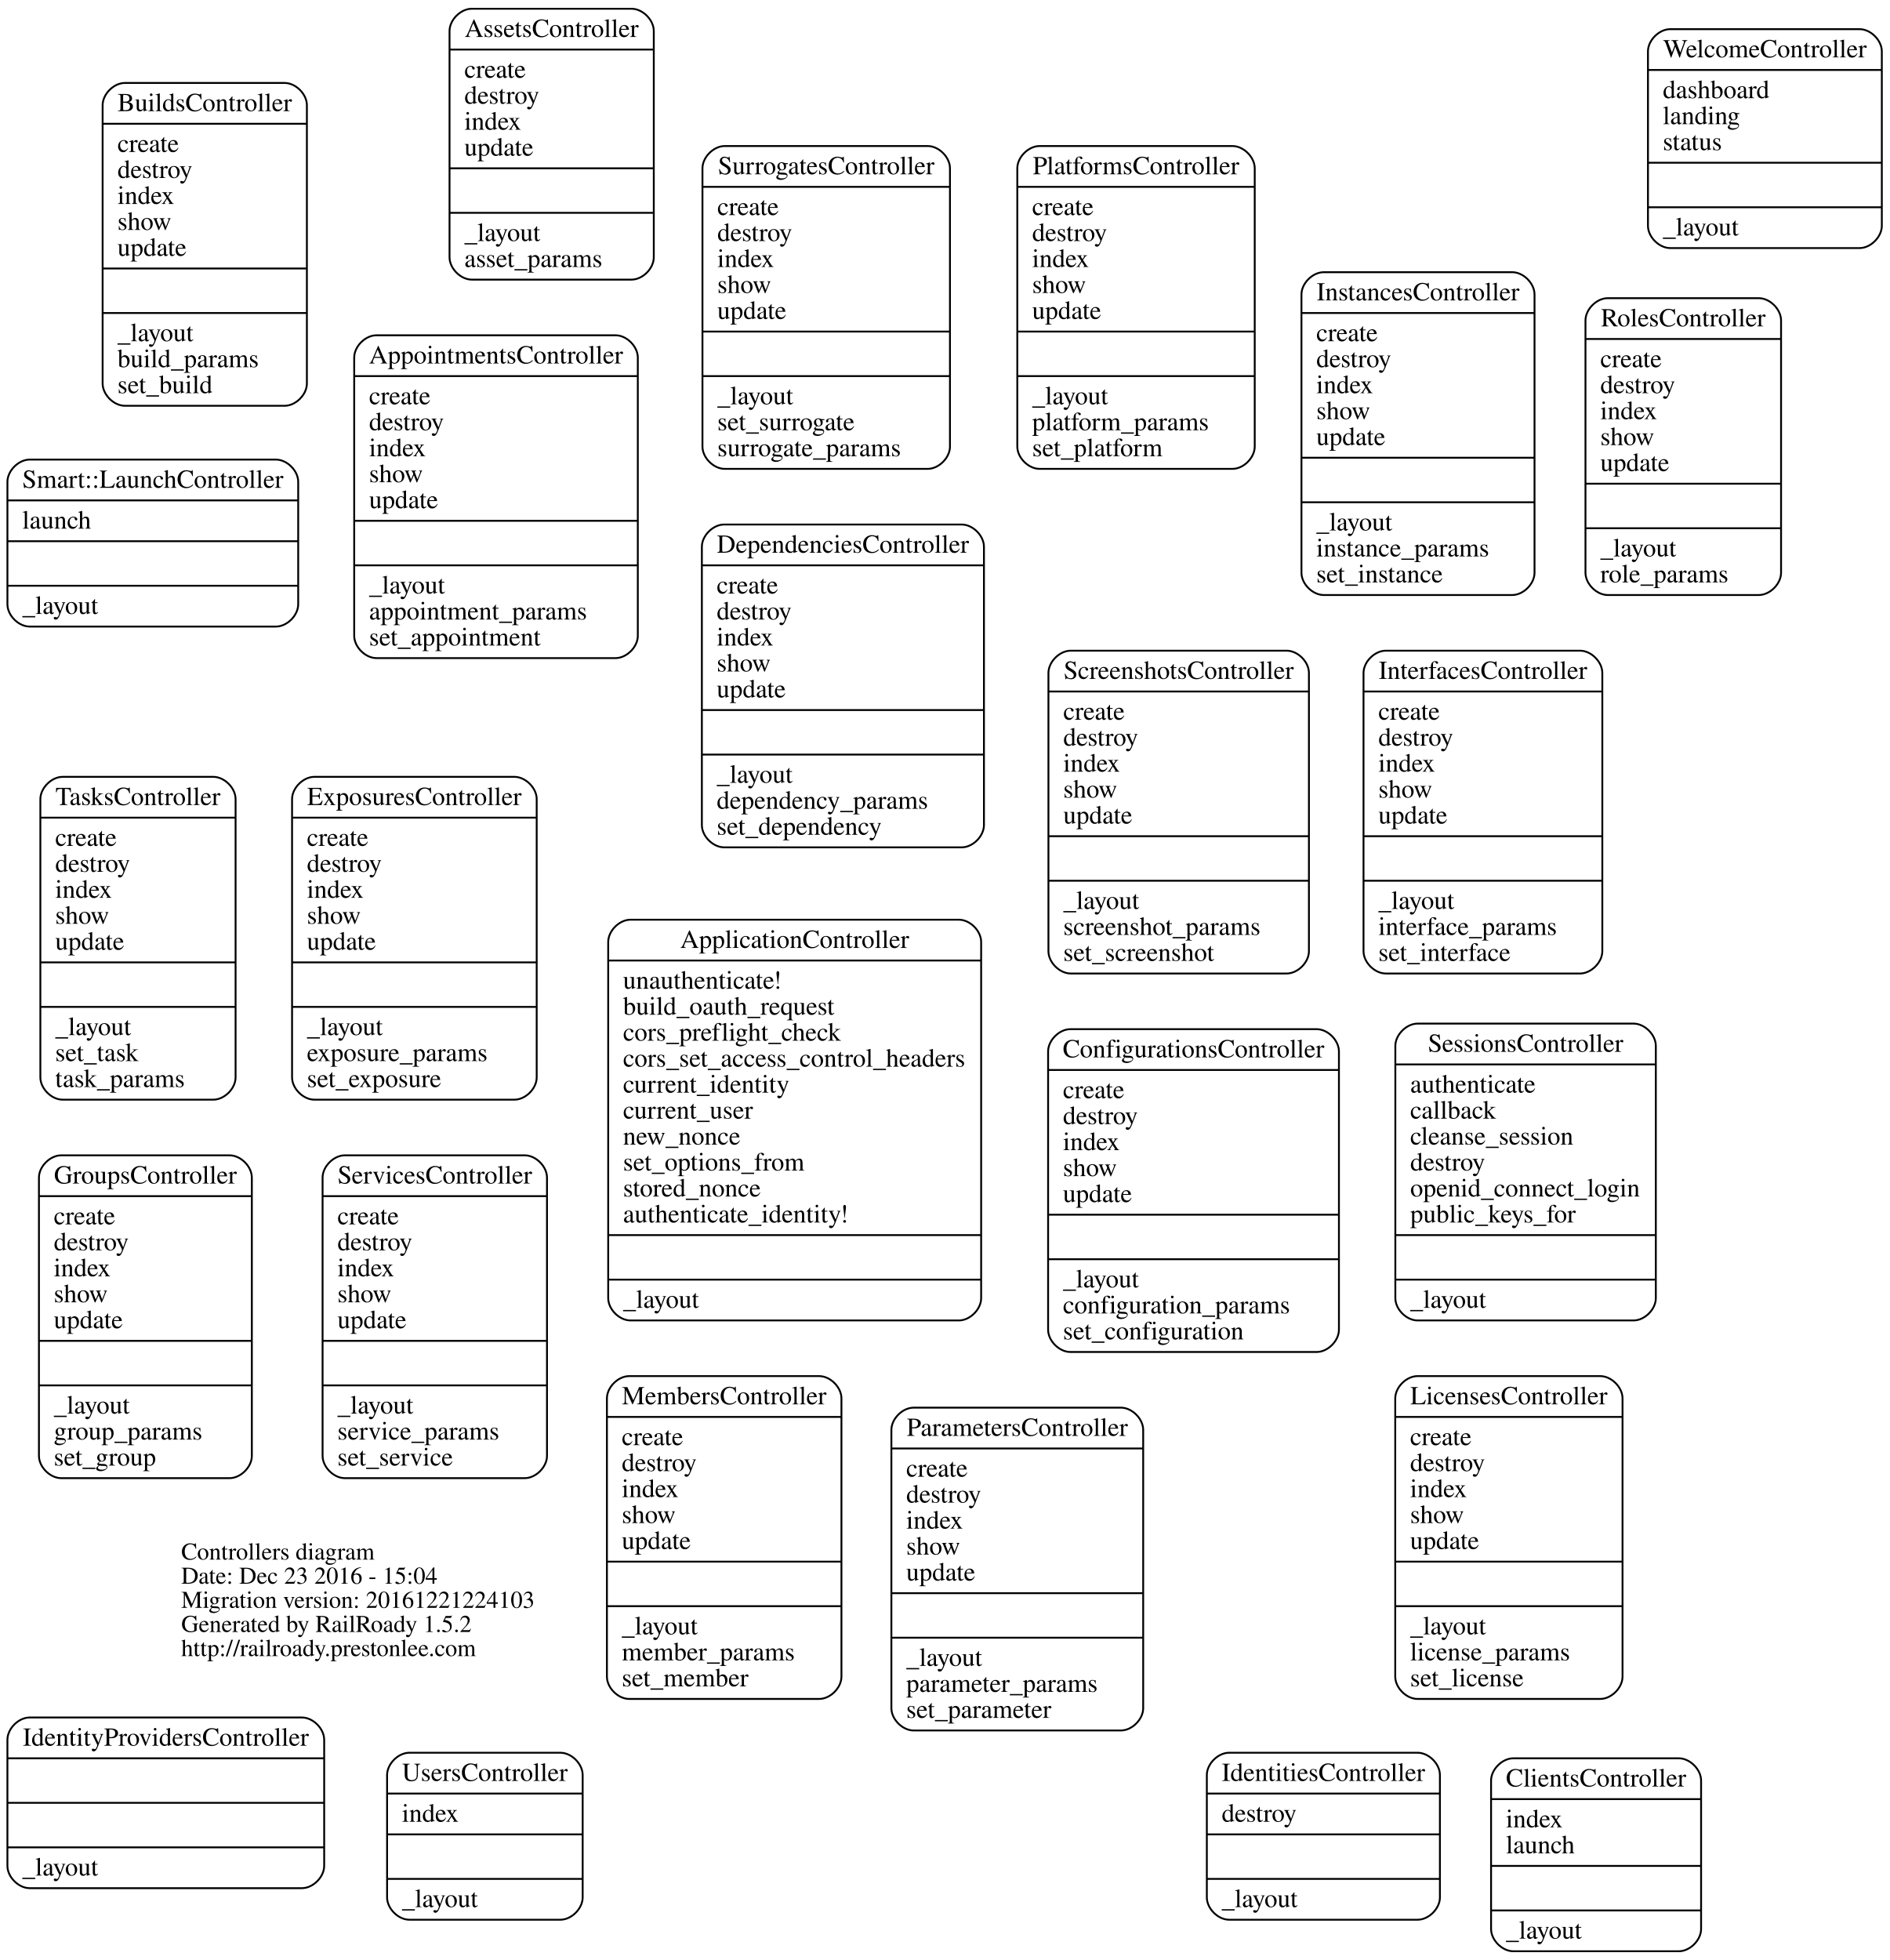
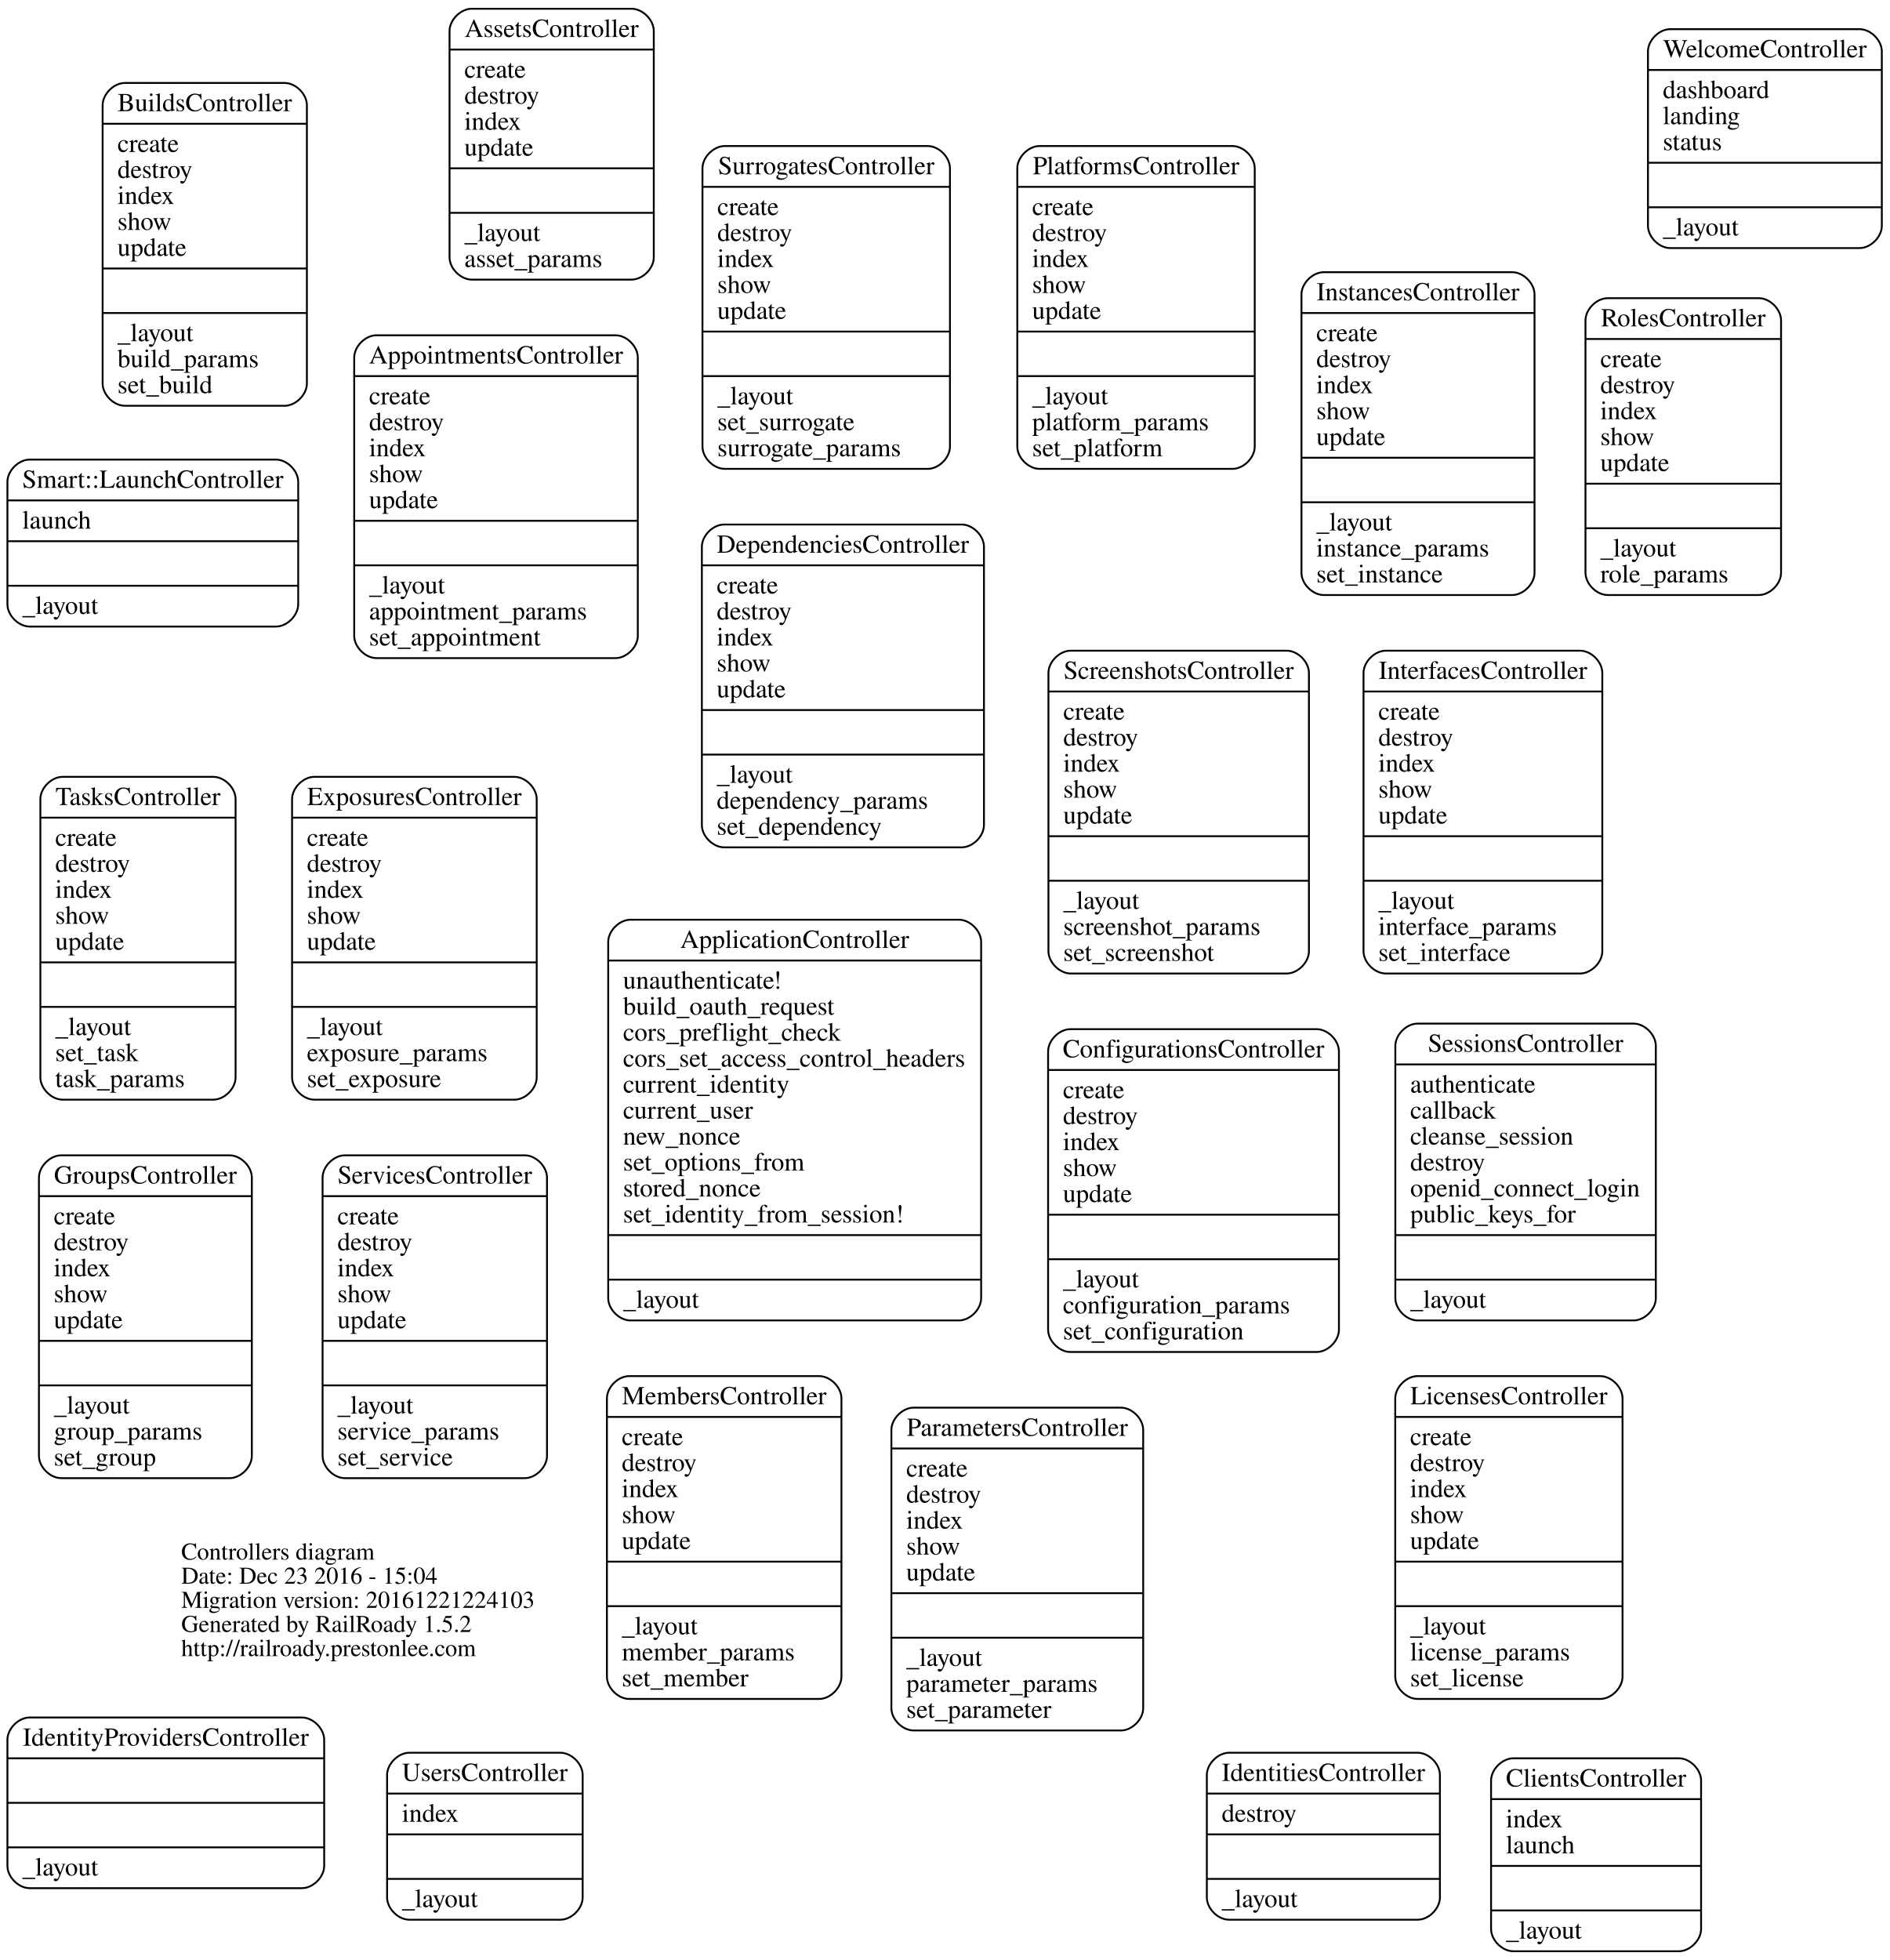
<svg xmlns="http://www.w3.org/2000/svg" width="1018pt" height="1056pt" viewBox="0.00 0.00 1018.41 1056.00">
  <g id="graph0" class="graph" transform="scale(1 1) rotate(0) translate(429.376 593.5)">
    <polygon fill="none" stroke="none" points="-429.376,462.5 -429.376,-593.5 589.033,-593.5 589.033,462.5 -429.376,462.5" />
    <g id="node1" class="node">
      <text text-anchor="start" x="-331.688" y="246.9" font-family="Times,serif" font-size="13.00">Controllers diagram</text>
      <text text-anchor="start" x="-331.688" y="259.9" font-family="Times,serif" font-size="13.00">Date: Dec 23 2016 - 15:04</text>
      <text text-anchor="start" x="-331.688" y="272.9" font-family="Times,serif" font-size="13.00">Migration version: 20161221224103</text>
      <text text-anchor="start" x="-331.688" y="285.9" font-family="Times,serif" font-size="13.00">Generated by RailRoady 1.5.2</text>
      <text text-anchor="start" x="-331.688" y="298.9" font-family="Times,serif" font-size="13.00">http://railroady.prestonlee.com</text>
    </g>
    <g id="node2" class="node">
      <path fill="none" stroke="black" d="M-89.518,118C-89.518,118 87.518,118 87.518,118 93.518,118 99.518,112 99.518,106 99.518,106 99.518,-86 99.518,-86 99.518,-92 93.518,-98 87.518,-98 87.518,-98 -89.518,-98 -89.518,-98 -95.518,-98 -101.518,-92 -101.518,-86 -101.518,-86 -101.518,106 -101.518,106 -101.518,112 -95.518,118 -89.518,118" />
      <text text-anchor="middle" x="-1" y="-82.8" font-family="Times,serif" font-size="14.00">ApplicationController</text>
      <polyline fill="none" stroke="black" points="-101.518,-76 99.518,-76 " />
      <text text-anchor="start" x="-93.518" y="-60.8" font-family="Times,serif" font-size="14.00">unauthenticate!</text>
      <text text-anchor="start" x="-93.518" y="-46.8" font-family="Times,serif" font-size="14.00">build_oauth_request</text>
      <text text-anchor="start" x="-93.518" y="-32.8" font-family="Times,serif" font-size="14.00">cors_preflight_check</text>
      <text text-anchor="start" x="-93.518" y="-18.8" font-family="Times,serif" font-size="14.00">cors_set_access_control_headers</text>
      <text text-anchor="start" x="-93.518" y="-4.8" font-family="Times,serif" font-size="14.00">current_identity</text>
      <text text-anchor="start" x="-93.518" y="9.2" font-family="Times,serif" font-size="14.00">current_user</text>
      <text text-anchor="start" x="-93.518" y="23.2" font-family="Times,serif" font-size="14.00">new_nonce</text>
      <text text-anchor="start" x="-93.518" y="37.2" font-family="Times,serif" font-size="14.00">set_options_from</text>
      <text text-anchor="start" x="-93.518" y="51.2" font-family="Times,serif" font-size="14.00">stored_nonce</text>
-       <text text-anchor="start" x="-93.518" y="65.2" font-family="Times,serif" font-size="14.00">authenticate_identity!</text>
+       <text text-anchor="start" x="-93.518" y="65.2" font-family="Times,serif" font-size="14.00">set_identity_from_session!</text>
      <polyline fill="none" stroke="black" points="-101.518,72 99.518,72 " />
      <polyline fill="none" stroke="black" points="-101.518,96 99.518,96 " />
      <text text-anchor="start" x="-93.518" y="111.2" font-family="Times,serif" font-size="14.00">_layout</text>
    </g>
    <g id="node3" class="node">
      <path fill="none" stroke="black" d="M-226.438,-239C-226.438,-239 -97.562,-239 -97.562,-239 -91.562,-239 -85.562,-245 -85.562,-251 -85.562,-251 -85.562,-401 -85.562,-401 -85.562,-407 -91.562,-413 -97.562,-413 -97.562,-413 -226.438,-413 -226.438,-413 -232.438,-413 -238.438,-407 -238.438,-401 -238.438,-401 -238.438,-251 -238.438,-251 -238.438,-245 -232.438,-239 -226.438,-239" />
      <text text-anchor="middle" x="-162" y="-397.8" font-family="Times,serif" font-size="14.00">AppointmentsController</text>
      <polyline fill="none" stroke="black" points="-238.438,-391 -85.562,-391 " />
      <text text-anchor="start" x="-230.438" y="-375.8" font-family="Times,serif" font-size="14.00">create</text>
      <text text-anchor="start" x="-230.438" y="-361.8" font-family="Times,serif" font-size="14.00">destroy</text>
      <text text-anchor="start" x="-230.438" y="-347.8" font-family="Times,serif" font-size="14.00">index</text>
      <text text-anchor="start" x="-230.438" y="-333.8" font-family="Times,serif" font-size="14.00">show</text>
      <text text-anchor="start" x="-230.438" y="-319.8" font-family="Times,serif" font-size="14.00">update</text>
      <polyline fill="none" stroke="black" points="-238.438,-313 -85.562,-313 " />
      <polyline fill="none" stroke="black" points="-238.438,-289 -85.562,-289 " />
      <text text-anchor="start" x="-230.438" y="-273.8" font-family="Times,serif" font-size="14.00">_layout</text>
      <text text-anchor="start" x="-230.438" y="-259.8" font-family="Times,serif" font-size="14.00">appointment_params</text>
      <text text-anchor="start" x="-230.438" y="-245.8" font-family="Times,serif" font-size="14.00">set_appointment</text>
    </g>
    <g id="node4" class="node">
      <path fill="none" stroke="black" d="M-175.052,-443C-175.052,-443 -88.948,-443 -88.948,-443 -82.948,-443 -76.948,-449 -76.948,-455 -76.948,-455 -76.948,-577 -76.948,-577 -76.948,-583 -82.948,-589 -88.948,-589 -88.948,-589 -175.052,-589 -175.052,-589 -181.052,-589 -187.052,-583 -187.052,-577 -187.052,-577 -187.052,-455 -187.052,-455 -187.052,-449 -181.052,-443 -175.052,-443" />
      <text text-anchor="middle" x="-132" y="-573.8" font-family="Times,serif" font-size="14.00">AssetsController</text>
      <polyline fill="none" stroke="black" points="-187.052,-567 -76.948,-567 " />
      <text text-anchor="start" x="-179.052" y="-551.8" font-family="Times,serif" font-size="14.00">create</text>
      <text text-anchor="start" x="-179.052" y="-537.8" font-family="Times,serif" font-size="14.00">destroy</text>
      <text text-anchor="start" x="-179.052" y="-523.8" font-family="Times,serif" font-size="14.00">index</text>
      <text text-anchor="start" x="-179.052" y="-509.8" font-family="Times,serif" font-size="14.00">update</text>
      <polyline fill="none" stroke="black" points="-187.052,-503 -76.948,-503 " />
      <polyline fill="none" stroke="black" points="-187.052,-479 -76.948,-479 " />
      <text text-anchor="start" x="-179.052" y="-463.8" font-family="Times,serif" font-size="14.00">_layout</text>
      <text text-anchor="start" x="-179.052" y="-449.8" font-family="Times,serif" font-size="14.00">asset_params</text>
    </g>
    <g id="node5" class="node">
      <path fill="none" stroke="black" d="M-362.055,-375C-362.055,-375 -275.945,-375 -275.945,-375 -269.945,-375 -263.945,-381 -263.945,-387 -263.945,-387 -263.945,-537 -263.945,-537 -263.945,-543 -269.945,-549 -275.945,-549 -275.945,-549 -362.055,-549 -362.055,-549 -368.055,-549 -374.055,-543 -374.055,-537 -374.055,-537 -374.055,-387 -374.055,-387 -374.055,-381 -368.055,-375 -362.055,-375" />
      <text text-anchor="middle" x="-319" y="-533.8" font-family="Times,serif" font-size="14.00">BuildsController</text>
      <polyline fill="none" stroke="black" points="-374.055,-527 -263.945,-527 " />
      <text text-anchor="start" x="-366.055" y="-511.8" font-family="Times,serif" font-size="14.00">create</text>
      <text text-anchor="start" x="-366.055" y="-497.8" font-family="Times,serif" font-size="14.00">destroy</text>
      <text text-anchor="start" x="-366.055" y="-483.8" font-family="Times,serif" font-size="14.00">index</text>
      <text text-anchor="start" x="-366.055" y="-469.8" font-family="Times,serif" font-size="14.00">show</text>
      <text text-anchor="start" x="-366.055" y="-455.8" font-family="Times,serif" font-size="14.00">update</text>
      <polyline fill="none" stroke="black" points="-374.055,-449 -263.945,-449 " />
      <polyline fill="none" stroke="black" points="-374.055,-425 -263.945,-425 " />
      <text text-anchor="start" x="-366.055" y="-409.8" font-family="Times,serif" font-size="14.00">_layout</text>
      <text text-anchor="start" x="-366.055" y="-395.8" font-family="Times,serif" font-size="14.00">build_params</text>
      <text text-anchor="start" x="-366.055" y="-381.8" font-family="Times,serif" font-size="14.00">set_build</text>
    </g>
    <g id="node6" class="node">
      <path fill="none" stroke="black" d="M386.393,458C386.393,458 475.607,458 475.607,458 481.607,458 487.607,452 487.607,446 487.607,446 487.607,366 487.607,366 487.607,360 481.607,354 475.607,354 475.607,354 386.393,354 386.393,354 380.393,354 374.393,360 374.393,366 374.393,366 374.393,446 374.393,446 374.393,452 380.393,458 386.393,458" />
      <text text-anchor="middle" x="431" y="369.2" font-family="Times,serif" font-size="14.00">ClientsController</text>
      <polyline fill="none" stroke="black" points="374.393,376 487.607,376 " />
      <text text-anchor="start" x="382.393" y="391.2" font-family="Times,serif" font-size="14.00">index</text>
      <text text-anchor="start" x="382.393" y="405.2" font-family="Times,serif" font-size="14.00">launch</text>
      <polyline fill="none" stroke="black" points="374.393,412 487.607,412 " />
      <polyline fill="none" stroke="black" points="374.393,436 487.607,436 " />
      <text text-anchor="start" x="382.393" y="451.2" font-family="Times,serif" font-size="14.00">_layout</text>
    </g>
    <g id="node7" class="node">
      <path fill="none" stroke="black" d="M147.614,135C147.614,135 280.386,135 280.386,135 286.386,135 292.386,129 292.386,123 292.386,123 292.386,-27 292.386,-27 292.386,-33 286.386,-39 280.386,-39 280.386,-39 147.614,-39 147.614,-39 141.614,-39 135.614,-33 135.614,-27 135.614,-27 135.614,123 135.614,123 135.614,129 141.614,135 147.614,135" />
      <text text-anchor="middle" x="214" y="-23.8" font-family="Times,serif" font-size="14.00">ConfigurationsController</text>
      <polyline fill="none" stroke="black" points="135.614,-17 292.386,-17 " />
      <text text-anchor="start" x="143.614" y="-1.8" font-family="Times,serif" font-size="14.00">create</text>
      <text text-anchor="start" x="143.614" y="12.2" font-family="Times,serif" font-size="14.00">destroy</text>
      <text text-anchor="start" x="143.614" y="26.2" font-family="Times,serif" font-size="14.00">index</text>
      <text text-anchor="start" x="143.614" y="40.2" font-family="Times,serif" font-size="14.00">show</text>
      <text text-anchor="start" x="143.614" y="54.2" font-family="Times,serif" font-size="14.00">update</text>
      <polyline fill="none" stroke="black" points="135.614,61 292.386,61 " />
      <polyline fill="none" stroke="black" points="135.614,85 292.386,85 " />
      <text text-anchor="start" x="143.614" y="100.2" font-family="Times,serif" font-size="14.00">_layout</text>
      <text text-anchor="start" x="143.614" y="114.2" font-family="Times,serif" font-size="14.00">configuration_params</text>
      <text text-anchor="start" x="143.614" y="128.2" font-family="Times,serif" font-size="14.00">set_configuration</text>
    </g>
    <g id="node8" class="node">
      <path fill="none" stroke="black" d="M-39.031,-137C-39.031,-137 89.031,-137 89.031,-137 95.031,-137 101.031,-143 101.031,-149 101.031,-149 101.031,-299 101.031,-299 101.031,-305 95.031,-311 89.031,-311 89.031,-311 -39.031,-311 -39.031,-311 -45.031,-311 -51.031,-305 -51.031,-299 -51.031,-299 -51.031,-149 -51.031,-149 -51.031,-143 -45.031,-137 -39.031,-137" />
      <text text-anchor="middle" x="25" y="-295.8" font-family="Times,serif" font-size="14.00">DependenciesController</text>
      <polyline fill="none" stroke="black" points="-51.031,-289 101.031,-289 " />
      <text text-anchor="start" x="-43.031" y="-273.8" font-family="Times,serif" font-size="14.00">create</text>
      <text text-anchor="start" x="-43.031" y="-259.8" font-family="Times,serif" font-size="14.00">destroy</text>
      <text text-anchor="start" x="-43.031" y="-245.8" font-family="Times,serif" font-size="14.00">index</text>
      <text text-anchor="start" x="-43.031" y="-231.8" font-family="Times,serif" font-size="14.00">show</text>
      <text text-anchor="start" x="-43.031" y="-217.8" font-family="Times,serif" font-size="14.00">update</text>
      <polyline fill="none" stroke="black" points="-51.031,-211 101.031,-211 " />
      <polyline fill="none" stroke="black" points="-51.031,-187 101.031,-187 " />
      <text text-anchor="start" x="-43.031" y="-171.8" font-family="Times,serif" font-size="14.00">_layout</text>
      <text text-anchor="start" x="-43.031" y="-157.8" font-family="Times,serif" font-size="14.00">dependency_params</text>
      <text text-anchor="start" x="-43.031" y="-143.8" font-family="Times,serif" font-size="14.00">set_dependency</text>
    </g>
    <g id="node9" class="node">
      <path fill="none" stroke="black" d="M-259.935,-1C-259.935,-1 -152.065,-1 -152.065,-1 -146.065,-1 -140.065,-7 -140.065,-13 -140.065,-13 -140.065,-163 -140.065,-163 -140.065,-169 -146.065,-175 -152.065,-175 -152.065,-175 -259.935,-175 -259.935,-175 -265.935,-175 -271.935,-169 -271.935,-163 -271.935,-163 -271.935,-13 -271.935,-13 -271.935,-7 -265.935,-1 -259.935,-1" />
      <text text-anchor="middle" x="-206" y="-159.8" font-family="Times,serif" font-size="14.00">ExposuresController</text>
      <polyline fill="none" stroke="black" points="-271.935,-153 -140.065,-153 " />
      <text text-anchor="start" x="-263.935" y="-137.8" font-family="Times,serif" font-size="14.00">create</text>
      <text text-anchor="start" x="-263.935" y="-123.8" font-family="Times,serif" font-size="14.00">destroy</text>
      <text text-anchor="start" x="-263.935" y="-109.8" font-family="Times,serif" font-size="14.00">index</text>
      <text text-anchor="start" x="-263.935" y="-95.8" font-family="Times,serif" font-size="14.00">show</text>
      <text text-anchor="start" x="-263.935" y="-81.8" font-family="Times,serif" font-size="14.00">update</text>
      <polyline fill="none" stroke="black" points="-271.935,-75 -140.065,-75 " />
      <polyline fill="none" stroke="black" points="-271.935,-51 -140.065,-51 " />
      <text text-anchor="start" x="-263.935" y="-35.8" font-family="Times,serif" font-size="14.00">_layout</text>
      <text text-anchor="start" x="-263.935" y="-21.8" font-family="Times,serif" font-size="14.00">exposure_params</text>
      <text text-anchor="start" x="-263.935" y="-7.8" font-family="Times,serif" font-size="14.00">set_exposure</text>
    </g>
    <g id="node10" class="node">
      <path fill="none" stroke="black" d="M-396.383,203C-396.383,203 -305.617,203 -305.617,203 -299.617,203 -293.617,197 -293.617,191 -293.617,191 -293.617,41 -293.617,41 -293.617,35 -299.617,29 -305.617,29 -305.617,29 -396.383,29 -396.383,29 -402.383,29 -408.383,35 -408.383,41 -408.383,41 -408.383,191 -408.383,191 -408.383,197 -402.383,203 -396.383,203" />
      <text text-anchor="middle" x="-351" y="44.2" font-family="Times,serif" font-size="14.00">GroupsController</text>
      <polyline fill="none" stroke="black" points="-408.383,51 -293.617,51 " />
      <text text-anchor="start" x="-400.383" y="66.2" font-family="Times,serif" font-size="14.00">create</text>
      <text text-anchor="start" x="-400.383" y="80.2" font-family="Times,serif" font-size="14.00">destroy</text>
      <text text-anchor="start" x="-400.383" y="94.2" font-family="Times,serif" font-size="14.00">index</text>
      <text text-anchor="start" x="-400.383" y="108.2" font-family="Times,serif" font-size="14.00">show</text>
      <text text-anchor="start" x="-400.383" y="122.2" font-family="Times,serif" font-size="14.00">update</text>
      <polyline fill="none" stroke="black" points="-408.383,129 -293.617,129 " />
      <polyline fill="none" stroke="black" points="-408.383,153 -293.617,153 " />
      <text text-anchor="start" x="-400.383" y="168.2" font-family="Times,serif" font-size="14.00">_layout</text>
      <text text-anchor="start" x="-400.383" y="182.2" font-family="Times,serif" font-size="14.00">group_params</text>
      <text text-anchor="start" x="-400.383" y="196.2" font-family="Times,serif" font-size="14.00">set_group</text>
    </g>
    <g id="node11" class="node">
      <path fill="none" stroke="black" d="M233.179,441C233.179,441 334.821,441 334.821,441 340.821,441 346.821,435 346.821,429 346.821,429 346.821,363 346.821,363 346.821,357 340.821,351 334.821,351 334.821,351 233.179,351 233.179,351 227.179,351 221.179,357 221.179,363 221.179,363 221.179,429 221.179,429 221.179,435 227.179,441 233.179,441" />
      <text text-anchor="middle" x="284" y="366.2" font-family="Times,serif" font-size="14.00">IdentitiesController</text>
      <polyline fill="none" stroke="black" points="221.179,373 346.821,373 " />
      <text text-anchor="start" x="229.179" y="388.2" font-family="Times,serif" font-size="14.00">destroy</text>
      <polyline fill="none" stroke="black" points="221.179,395 346.821,395 " />
      <polyline fill="none" stroke="black" points="221.179,419 346.821,419 " />
      <text text-anchor="start" x="229.179" y="434.2" font-family="Times,serif" font-size="14.00">_layout</text>
    </g>
    <g id="node12" class="node">
      <path fill="none" stroke="black" d="M-413.376,424C-413.376,424 -266.624,424 -266.624,424 -260.624,424 -254.624,418 -254.624,412 -254.624,412 -254.624,344 -254.624,344 -254.624,338 -260.624,332 -266.624,332 -266.624,332 -413.376,332 -413.376,332 -419.376,332 -425.376,338 -425.376,344 -425.376,344 -425.376,412 -425.376,412 -425.376,418 -419.376,424 -413.376,424" />
      <text text-anchor="middle" x="-340" y="347.2" font-family="Times,serif" font-size="14.00">IdentityProvidersController</text>
      <polyline fill="none" stroke="black" points="-425.376,354 -254.624,354 " />
      <polyline fill="none" stroke="black" points="-425.376,378 -254.624,378 " />
      <polyline fill="none" stroke="black" points="-425.376,402 -254.624,402 " />
      <text text-anchor="start" x="-417.376" y="417.2" font-family="Times,serif" font-size="14.00">_layout</text>
    </g>
    <g id="node13" class="node">
      <path fill="none" stroke="black" d="M284.183,-273C284.183,-273 385.817,-273 385.817,-273 391.817,-273 397.817,-279 397.817,-285 397.817,-285 397.817,-435 397.817,-435 397.817,-441 391.817,-447 385.817,-447 385.817,-447 284.183,-447 284.183,-447 278.183,-447 272.183,-441 272.183,-435 272.183,-435 272.183,-285 272.183,-285 272.183,-279 278.183,-273 284.183,-273" />
      <text text-anchor="middle" x="335" y="-431.8" font-family="Times,serif" font-size="14.00">InstancesController</text>
      <polyline fill="none" stroke="black" points="272.183,-425 397.817,-425 " />
      <text text-anchor="start" x="280.183" y="-409.8" font-family="Times,serif" font-size="14.00">create</text>
      <text text-anchor="start" x="280.183" y="-395.8" font-family="Times,serif" font-size="14.00">destroy</text>
      <text text-anchor="start" x="280.183" y="-381.8" font-family="Times,serif" font-size="14.00">index</text>
      <text text-anchor="start" x="280.183" y="-367.8" font-family="Times,serif" font-size="14.00">show</text>
      <text text-anchor="start" x="280.183" y="-353.8" font-family="Times,serif" font-size="14.00">update</text>
      <polyline fill="none" stroke="black" points="272.183,-347 397.817,-347 " />
      <polyline fill="none" stroke="black" points="272.183,-323 397.817,-323 " />
      <text text-anchor="start" x="280.183" y="-307.8" font-family="Times,serif" font-size="14.00">_layout</text>
      <text text-anchor="start" x="280.183" y="-293.8" font-family="Times,serif" font-size="14.00">instance_params</text>
      <text text-anchor="start" x="280.183" y="-279.8" font-family="Times,serif" font-size="14.00">set_instance</text>
    </g>
    <g id="node14" class="node">
      <path fill="none" stroke="black" d="M317.638,-69C317.638,-69 422.362,-69 422.362,-69 428.362,-69 434.362,-75 434.362,-81 434.362,-81 434.362,-231 434.362,-231 434.362,-237 428.362,-243 422.362,-243 422.362,-243 317.638,-243 317.638,-243 311.638,-243 305.638,-237 305.638,-231 305.638,-231 305.638,-81 305.638,-81 305.638,-75 311.638,-69 317.638,-69" />
      <text text-anchor="middle" x="370" y="-227.8" font-family="Times,serif" font-size="14.00">InterfacesController</text>
      <polyline fill="none" stroke="black" points="305.638,-221 434.362,-221 " />
      <text text-anchor="start" x="313.638" y="-205.8" font-family="Times,serif" font-size="14.00">create</text>
      <text text-anchor="start" x="313.638" y="-191.8" font-family="Times,serif" font-size="14.00">destroy</text>
      <text text-anchor="start" x="313.638" y="-177.8" font-family="Times,serif" font-size="14.00">index</text>
      <text text-anchor="start" x="313.638" y="-163.8" font-family="Times,serif" font-size="14.00">show</text>
      <text text-anchor="start" x="313.638" y="-149.8" font-family="Times,serif" font-size="14.00">update</text>
      <polyline fill="none" stroke="black" points="305.638,-143 434.362,-143 " />
      <polyline fill="none" stroke="black" points="305.638,-119 434.362,-119 " />
      <text text-anchor="start" x="313.638" y="-103.8" font-family="Times,serif" font-size="14.00">_layout</text>
      <text text-anchor="start" x="313.638" y="-89.8" font-family="Times,serif" font-size="14.00">interface_params</text>
      <text text-anchor="start" x="313.638" y="-75.8" font-family="Times,serif" font-size="14.00">set_interface</text>
    </g>
    <g id="node15" class="node">
      <path fill="none" stroke="black" d="M334.738,322C334.738,322 433.262,322 433.262,322 439.262,322 445.262,316 445.262,310 445.262,310 445.262,160 445.262,160 445.262,154 439.262,148 433.262,148 433.262,148 334.738,148 334.738,148 328.738,148 322.738,154 322.738,160 322.738,160 322.738,310 322.738,310 322.738,316 328.738,322 334.738,322" />
      <text text-anchor="middle" x="384" y="163.2" font-family="Times,serif" font-size="14.00">LicensesController</text>
      <polyline fill="none" stroke="black" points="322.738,170 445.262,170 " />
      <text text-anchor="start" x="330.738" y="185.2" font-family="Times,serif" font-size="14.00">create</text>
      <text text-anchor="start" x="330.738" y="199.2" font-family="Times,serif" font-size="14.00">destroy</text>
      <text text-anchor="start" x="330.738" y="213.2" font-family="Times,serif" font-size="14.00">index</text>
      <text text-anchor="start" x="330.738" y="227.2" font-family="Times,serif" font-size="14.00">show</text>
      <text text-anchor="start" x="330.738" y="241.2" font-family="Times,serif" font-size="14.00">update</text>
      <polyline fill="none" stroke="black" points="322.738,248 445.262,248 " />
      <polyline fill="none" stroke="black" points="322.738,272 445.262,272 " />
      <text text-anchor="start" x="330.738" y="287.2" font-family="Times,serif" font-size="14.00">_layout</text>
      <text text-anchor="start" x="330.738" y="301.2" font-family="Times,serif" font-size="14.00">license_params</text>
      <text text-anchor="start" x="330.738" y="315.2" font-family="Times,serif" font-size="14.00">set_license</text>
    </g>
    <g id="node16" class="node">
      <path fill="none" stroke="black" d="M-90.21,322C-90.21,322 12.21,322 12.21,322 18.21,322 24.21,316 24.21,310 24.21,310 24.21,160 24.21,160 24.21,154 18.21,148 12.21,148 12.21,148 -90.21,148 -90.21,148 -96.21,148 -102.21,154 -102.21,160 -102.21,160 -102.21,310 -102.21,310 -102.21,316 -96.21,322 -90.21,322" />
      <text text-anchor="middle" x="-39" y="163.2" font-family="Times,serif" font-size="14.00">MembersController</text>
      <polyline fill="none" stroke="black" points="-102.21,170 24.21,170 " />
      <text text-anchor="start" x="-94.21" y="185.2" font-family="Times,serif" font-size="14.00">create</text>
      <text text-anchor="start" x="-94.21" y="199.2" font-family="Times,serif" font-size="14.00">destroy</text>
      <text text-anchor="start" x="-94.21" y="213.2" font-family="Times,serif" font-size="14.00">index</text>
      <text text-anchor="start" x="-94.21" y="227.2" font-family="Times,serif" font-size="14.00">show</text>
      <text text-anchor="start" x="-94.21" y="241.2" font-family="Times,serif" font-size="14.00">update</text>
      <polyline fill="none" stroke="black" points="-102.21,248 24.21,248 " />
      <polyline fill="none" stroke="black" points="-102.21,272 24.21,272 " />
      <text text-anchor="start" x="-94.21" y="287.2" font-family="Times,serif" font-size="14.00">_layout</text>
      <text text-anchor="start" x="-94.21" y="301.2" font-family="Times,serif" font-size="14.00">member_params</text>
      <text text-anchor="start" x="-94.21" y="315.2" font-family="Times,serif" font-size="14.00">set_member</text>
    </g>
    <g id="node17" class="node">
      <path fill="none" stroke="black" d="M63.131,339C63.131,339 174.869,339 174.869,339 180.869,339 186.869,333 186.869,327 186.869,327 186.869,177 186.869,177 186.869,171 180.869,165 174.869,165 174.869,165 63.131,165 63.131,165 57.131,165 51.131,171 51.131,177 51.131,177 51.131,327 51.131,327 51.131,333 57.131,339 63.131,339" />
      <text text-anchor="middle" x="119" y="180.2" font-family="Times,serif" font-size="14.00">ParametersController</text>
      <polyline fill="none" stroke="black" points="51.131,187 186.869,187 " />
      <text text-anchor="start" x="59.131" y="202.2" font-family="Times,serif" font-size="14.00">create</text>
      <text text-anchor="start" x="59.131" y="216.2" font-family="Times,serif" font-size="14.00">destroy</text>
      <text text-anchor="start" x="59.131" y="230.2" font-family="Times,serif" font-size="14.00">index</text>
      <text text-anchor="start" x="59.131" y="244.2" font-family="Times,serif" font-size="14.00">show</text>
      <text text-anchor="start" x="59.131" y="258.2" font-family="Times,serif" font-size="14.00">update</text>
      <polyline fill="none" stroke="black" points="51.131,265 186.869,265 " />
      <polyline fill="none" stroke="black" points="51.131,289 186.869,289 " />
      <text text-anchor="start" x="59.131" y="304.2" font-family="Times,serif" font-size="14.00">_layout</text>
      <text text-anchor="start" x="59.131" y="318.2" font-family="Times,serif" font-size="14.00">parameter_params</text>
      <text text-anchor="start" x="59.131" y="332.2" font-family="Times,serif" font-size="14.00">set_parameter</text>
    </g>
    <g id="node18" class="node">
      <path fill="none" stroke="black" d="M131.007,-341C131.007,-341 234.993,-341 234.993,-341 240.993,-341 246.993,-347 246.993,-353 246.993,-353 246.993,-503 246.993,-503 246.993,-509 240.993,-515 234.993,-515 234.993,-515 131.007,-515 131.007,-515 125.007,-515 119.007,-509 119.007,-503 119.007,-503 119.007,-353 119.007,-353 119.007,-347 125.007,-341 131.007,-341" />
      <text text-anchor="middle" x="183" y="-499.8" font-family="Times,serif" font-size="14.00">PlatformsController</text>
      <polyline fill="none" stroke="black" points="119.007,-493 246.993,-493 " />
      <text text-anchor="start" x="127.007" y="-477.8" font-family="Times,serif" font-size="14.00">create</text>
      <text text-anchor="start" x="127.007" y="-463.8" font-family="Times,serif" font-size="14.00">destroy</text>
      <text text-anchor="start" x="127.007" y="-449.8" font-family="Times,serif" font-size="14.00">index</text>
      <text text-anchor="start" x="127.007" y="-435.8" font-family="Times,serif" font-size="14.00">show</text>
      <text text-anchor="start" x="127.007" y="-421.8" font-family="Times,serif" font-size="14.00">update</text>
      <polyline fill="none" stroke="black" points="119.007,-415 246.993,-415 " />
      <polyline fill="none" stroke="black" points="119.007,-391 246.993,-391 " />
      <text text-anchor="start" x="127.007" y="-375.8" font-family="Times,serif" font-size="14.00">_layout</text>
      <text text-anchor="start" x="127.007" y="-361.8" font-family="Times,serif" font-size="14.00">platform_params</text>
      <text text-anchor="start" x="127.007" y="-347.8" font-family="Times,serif" font-size="14.00">set_platform</text>
    </g>
    <g id="node19" class="node">
      <path fill="none" stroke="black" d="M437.283,-273C437.283,-273 518.717,-273 518.717,-273 524.717,-273 530.717,-279 530.717,-285 530.717,-285 530.717,-421 530.717,-421 530.717,-427 524.717,-433 518.717,-433 518.717,-433 437.283,-433 437.283,-433 431.283,-433 425.283,-427 425.283,-421 425.283,-421 425.283,-285 425.283,-285 425.283,-279 431.283,-273 437.283,-273" />
      <text text-anchor="middle" x="478" y="-417.8" font-family="Times,serif" font-size="14.00">RolesController</text>
      <polyline fill="none" stroke="black" points="425.283,-411 530.717,-411 " />
      <text text-anchor="start" x="433.283" y="-395.8" font-family="Times,serif" font-size="14.00">create</text>
      <text text-anchor="start" x="433.283" y="-381.8" font-family="Times,serif" font-size="14.00">destroy</text>
      <text text-anchor="start" x="433.283" y="-367.8" font-family="Times,serif" font-size="14.00">index</text>
      <text text-anchor="start" x="433.283" y="-353.8" font-family="Times,serif" font-size="14.00">show</text>
      <text text-anchor="start" x="433.283" y="-339.8" font-family="Times,serif" font-size="14.00">update</text>
      <polyline fill="none" stroke="black" points="425.283,-333 530.717,-333 " />
      <polyline fill="none" stroke="black" points="425.283,-309 530.717,-309 " />
      <text text-anchor="start" x="433.283" y="-293.8" font-family="Times,serif" font-size="14.00">_layout</text>
      <text text-anchor="start" x="433.283" y="-279.8" font-family="Times,serif" font-size="14.00">role_params</text>
    </g>
    <g id="node20" class="node">
      <path fill="none" stroke="black" d="M147.79,-69C147.79,-69 264.21,-69 264.21,-69 270.21,-69 276.21,-75 276.21,-81 276.21,-81 276.21,-231 276.21,-231 276.21,-237 270.21,-243 264.21,-243 264.21,-243 147.79,-243 147.79,-243 141.79,-243 135.79,-237 135.79,-231 135.79,-231 135.79,-81 135.79,-81 135.79,-75 141.79,-69 147.79,-69" />
      <text text-anchor="middle" x="206" y="-227.8" font-family="Times,serif" font-size="14.00">ScreenshotsController</text>
      <polyline fill="none" stroke="black" points="135.79,-221 276.21,-221 " />
      <text text-anchor="start" x="143.79" y="-205.8" font-family="Times,serif" font-size="14.00">create</text>
      <text text-anchor="start" x="143.79" y="-191.8" font-family="Times,serif" font-size="14.00">destroy</text>
      <text text-anchor="start" x="143.79" y="-177.8" font-family="Times,serif" font-size="14.00">index</text>
      <text text-anchor="start" x="143.79" y="-163.8" font-family="Times,serif" font-size="14.00">show</text>
      <text text-anchor="start" x="143.79" y="-149.8" font-family="Times,serif" font-size="14.00">update</text>
      <polyline fill="none" stroke="black" points="135.79,-143 276.21,-143 " />
      <polyline fill="none" stroke="black" points="135.79,-119 276.21,-119 " />
      <text text-anchor="start" x="143.79" y="-103.8" font-family="Times,serif" font-size="14.00">_layout</text>
      <text text-anchor="start" x="143.79" y="-89.8" font-family="Times,serif" font-size="14.00">screenshot_params</text>
      <text text-anchor="start" x="143.79" y="-75.8" font-family="Times,serif" font-size="14.00">set_screenshot</text>
    </g>
    <g id="node21" class="node">
      <path fill="none" stroke="black" d="M-243.486,203C-243.486,203 -146.514,203 -146.514,203 -140.514,203 -134.514,197 -134.514,191 -134.514,191 -134.514,41 -134.514,41 -134.514,35 -140.514,29 -146.514,29 -146.514,29 -243.486,29 -243.486,29 -249.486,29 -255.486,35 -255.486,41 -255.486,41 -255.486,191 -255.486,191 -255.486,197 -249.486,203 -243.486,203" />
      <text text-anchor="middle" x="-195" y="44.2" font-family="Times,serif" font-size="14.00">ServicesController</text>
      <polyline fill="none" stroke="black" points="-255.486,51 -134.514,51 " />
      <text text-anchor="start" x="-247.486" y="66.2" font-family="Times,serif" font-size="14.00">create</text>
      <text text-anchor="start" x="-247.486" y="80.2" font-family="Times,serif" font-size="14.00">destroy</text>
      <text text-anchor="start" x="-247.486" y="94.2" font-family="Times,serif" font-size="14.00">index</text>
      <text text-anchor="start" x="-247.486" y="108.2" font-family="Times,serif" font-size="14.00">show</text>
      <text text-anchor="start" x="-247.486" y="122.2" font-family="Times,serif" font-size="14.00">update</text>
      <polyline fill="none" stroke="black" points="-255.486,129 -134.514,129 " />
      <polyline fill="none" stroke="black" points="-255.486,153 -134.514,153 " />
      <text text-anchor="start" x="-247.486" y="168.2" font-family="Times,serif" font-size="14.00">_layout</text>
      <text text-anchor="start" x="-247.486" y="182.2" font-family="Times,serif" font-size="14.00">service_params</text>
      <text text-anchor="start" x="-247.486" y="196.2" font-family="Times,serif" font-size="14.00">set_service</text>
    </g>
    <g id="node22" class="node">
      <path fill="none" stroke="black" d="M334.793,118C334.793,118 451.207,118 451.207,118 457.207,118 463.207,112 463.207,106 463.207,106 463.207,-30 463.207,-30 463.207,-36 457.207,-42 451.207,-42 451.207,-42 334.793,-42 334.793,-42 328.793,-42 322.793,-36 322.793,-30 322.793,-30 322.793,106 322.793,106 322.793,112 328.793,118 334.793,118" />
      <text text-anchor="middle" x="393" y="-26.8" font-family="Times,serif" font-size="14.00">SessionsController</text>
      <polyline fill="none" stroke="black" points="322.793,-20 463.207,-20 " />
      <text text-anchor="start" x="330.793" y="-4.8" font-family="Times,serif" font-size="14.00">authenticate</text>
      <text text-anchor="start" x="330.793" y="9.2" font-family="Times,serif" font-size="14.00">callback</text>
      <text text-anchor="start" x="330.793" y="23.2" font-family="Times,serif" font-size="14.00">cleanse_session</text>
      <text text-anchor="start" x="330.793" y="37.2" font-family="Times,serif" font-size="14.00">destroy</text>
      <text text-anchor="start" x="330.793" y="51.2" font-family="Times,serif" font-size="14.00">openid_connect_login</text>
      <text text-anchor="start" x="330.793" y="65.2" font-family="Times,serif" font-size="14.00">public_keys_for</text>
      <polyline fill="none" stroke="black" points="322.793,72 463.207,72 " />
      <polyline fill="none" stroke="black" points="322.793,96 463.207,96 " />
      <text text-anchor="start" x="330.793" y="111.2" font-family="Times,serif" font-size="14.00">_layout</text>
    </g>
    <g id="node23" class="node">
      <path fill="none" stroke="black" d="M-413.373,-256C-413.373,-256 -280.627,-256 -280.627,-256 -274.627,-256 -268.627,-262 -268.627,-268 -268.627,-268 -268.627,-334 -268.627,-334 -268.627,-340 -274.627,-346 -280.627,-346 -280.627,-346 -413.373,-346 -413.373,-346 -419.373,-346 -425.373,-340 -425.373,-334 -425.373,-334 -425.373,-268 -425.373,-268 -425.373,-262 -419.373,-256 -413.373,-256" />
      <text text-anchor="middle" x="-347" y="-330.8" font-family="Times,serif" font-size="14.00">Smart::LaunchController</text>
      <polyline fill="none" stroke="black" points="-425.373,-324 -268.627,-324 " />
      <text text-anchor="start" x="-417.373" y="-308.8" font-family="Times,serif" font-size="14.00">launch</text>
      <polyline fill="none" stroke="black" points="-425.373,-302 -268.627,-302 " />
      <polyline fill="none" stroke="black" points="-425.373,-278 -268.627,-278 " />
      <text text-anchor="start" x="-417.373" y="-262.8" font-family="Times,serif" font-size="14.00">_layout</text>
    </g>
    <g id="node24" class="node">
      <path fill="none" stroke="black" d="M-38.71,-341C-38.71,-341 70.71,-341 70.71,-341 76.71,-341 82.71,-347 82.71,-353 82.71,-353 82.71,-503 82.71,-503 82.71,-509 76.71,-515 70.71,-515 70.71,-515 -38.71,-515 -38.71,-515 -44.71,-515 -50.71,-509 -50.71,-503 -50.71,-503 -50.71,-353 -50.71,-353 -50.71,-347 -44.71,-341 -38.71,-341" />
      <text text-anchor="middle" x="16" y="-499.8" font-family="Times,serif" font-size="14.00">SurrogatesController</text>
      <polyline fill="none" stroke="black" points="-50.71,-493 82.71,-493 " />
      <text text-anchor="start" x="-42.71" y="-477.8" font-family="Times,serif" font-size="14.00">create</text>
      <text text-anchor="start" x="-42.71" y="-463.8" font-family="Times,serif" font-size="14.00">destroy</text>
      <text text-anchor="start" x="-42.71" y="-449.8" font-family="Times,serif" font-size="14.00">index</text>
      <text text-anchor="start" x="-42.71" y="-435.8" font-family="Times,serif" font-size="14.00">show</text>
      <text text-anchor="start" x="-42.71" y="-421.8" font-family="Times,serif" font-size="14.00">update</text>
      <polyline fill="none" stroke="black" points="-50.71,-415 82.71,-415 " />
      <polyline fill="none" stroke="black" points="-50.71,-391 82.71,-391 " />
      <text text-anchor="start" x="-42.71" y="-375.8" font-family="Times,serif" font-size="14.00">_layout</text>
      <text text-anchor="start" x="-42.71" y="-361.8" font-family="Times,serif" font-size="14.00">set_surrogate</text>
      <text text-anchor="start" x="-42.71" y="-347.8" font-family="Times,serif" font-size="14.00">surrogate_params</text>
    </g>
    <g id="node25" class="node">
      <path fill="none" stroke="black" d="M-395.615,-1C-395.615,-1 -314.385,-1 -314.385,-1 -308.385,-1 -302.385,-7 -302.385,-13 -302.385,-13 -302.385,-163 -302.385,-163 -302.385,-169 -308.385,-175 -314.385,-175 -314.385,-175 -395.615,-175 -395.615,-175 -401.615,-175 -407.615,-169 -407.615,-163 -407.615,-163 -407.615,-13 -407.615,-13 -407.615,-7 -401.615,-1 -395.615,-1" />
      <text text-anchor="middle" x="-355" y="-159.8" font-family="Times,serif" font-size="14.00">TasksController</text>
      <polyline fill="none" stroke="black" points="-407.615,-153 -302.385,-153 " />
      <text text-anchor="start" x="-399.615" y="-137.8" font-family="Times,serif" font-size="14.00">create</text>
      <text text-anchor="start" x="-399.615" y="-123.8" font-family="Times,serif" font-size="14.00">destroy</text>
      <text text-anchor="start" x="-399.615" y="-109.8" font-family="Times,serif" font-size="14.00">index</text>
      <text text-anchor="start" x="-399.615" y="-95.8" font-family="Times,serif" font-size="14.00">show</text>
      <text text-anchor="start" x="-399.615" y="-81.8" font-family="Times,serif" font-size="14.00">update</text>
      <polyline fill="none" stroke="black" points="-407.615,-75 -302.385,-75 " />
      <polyline fill="none" stroke="black" points="-407.615,-51 -302.385,-51 " />
      <text text-anchor="start" x="-399.615" y="-35.8" font-family="Times,serif" font-size="14.00">_layout</text>
      <text text-anchor="start" x="-399.615" y="-21.8" font-family="Times,serif" font-size="14.00">set_task</text>
      <text text-anchor="start" x="-399.615" y="-7.8" font-family="Times,serif" font-size="14.00">task_params</text>
    </g>
    <g id="node26" class="node">
      <path fill="none" stroke="black" d="M-208.714,441C-208.714,441 -127.286,441 -127.286,441 -121.286,441 -115.286,435 -115.286,429 -115.286,429 -115.286,363 -115.286,363 -115.286,357 -121.286,351 -127.286,351 -127.286,351 -208.714,351 -208.714,351 -214.714,351 -220.714,357 -220.714,363 -220.714,363 -220.714,429 -220.714,429 -220.714,435 -214.714,441 -208.714,441" />
      <text text-anchor="middle" x="-168" y="366.2" font-family="Times,serif" font-size="14.00">UsersController</text>
      <polyline fill="none" stroke="black" points="-220.714,373 -115.286,373 " />
      <text text-anchor="start" x="-212.714" y="388.2" font-family="Times,serif" font-size="14.00">index</text>
      <polyline fill="none" stroke="black" points="-220.714,395 -115.286,395 " />
      <polyline fill="none" stroke="black" points="-220.714,419 -115.286,419 " />
      <text text-anchor="start" x="-212.714" y="434.2" font-family="Times,serif" font-size="14.00">_layout</text>
    </g>
    <g id="node27" class="node">
      <path fill="none" stroke="black" d="M470.967,-460C470.967,-460 573.033,-460 573.033,-460 579.033,-460 585.033,-466 585.033,-472 585.033,-472 585.033,-566 585.033,-566 585.033,-572 579.033,-578 573.033,-578 573.033,-578 470.967,-578 470.967,-578 464.967,-578 458.967,-572 458.967,-566 458.967,-566 458.967,-472 458.967,-472 458.967,-466 464.967,-460 470.967,-460" />
      <text text-anchor="middle" x="522" y="-562.8" font-family="Times,serif" font-size="14.00">WelcomeController</text>
      <polyline fill="none" stroke="black" points="458.967,-556 585.033,-556 " />
      <text text-anchor="start" x="466.967" y="-540.8" font-family="Times,serif" font-size="14.00">dashboard</text>
      <text text-anchor="start" x="466.967" y="-526.8" font-family="Times,serif" font-size="14.00">landing</text>
      <text text-anchor="start" x="466.967" y="-512.8" font-family="Times,serif" font-size="14.00">status</text>
      <polyline fill="none" stroke="black" points="458.967,-506 585.033,-506 " />
      <polyline fill="none" stroke="black" points="458.967,-482 585.033,-482 " />
      <text text-anchor="start" x="466.967" y="-466.8" font-family="Times,serif" font-size="14.00">_layout</text>
    </g>
  </g>
</svg>
